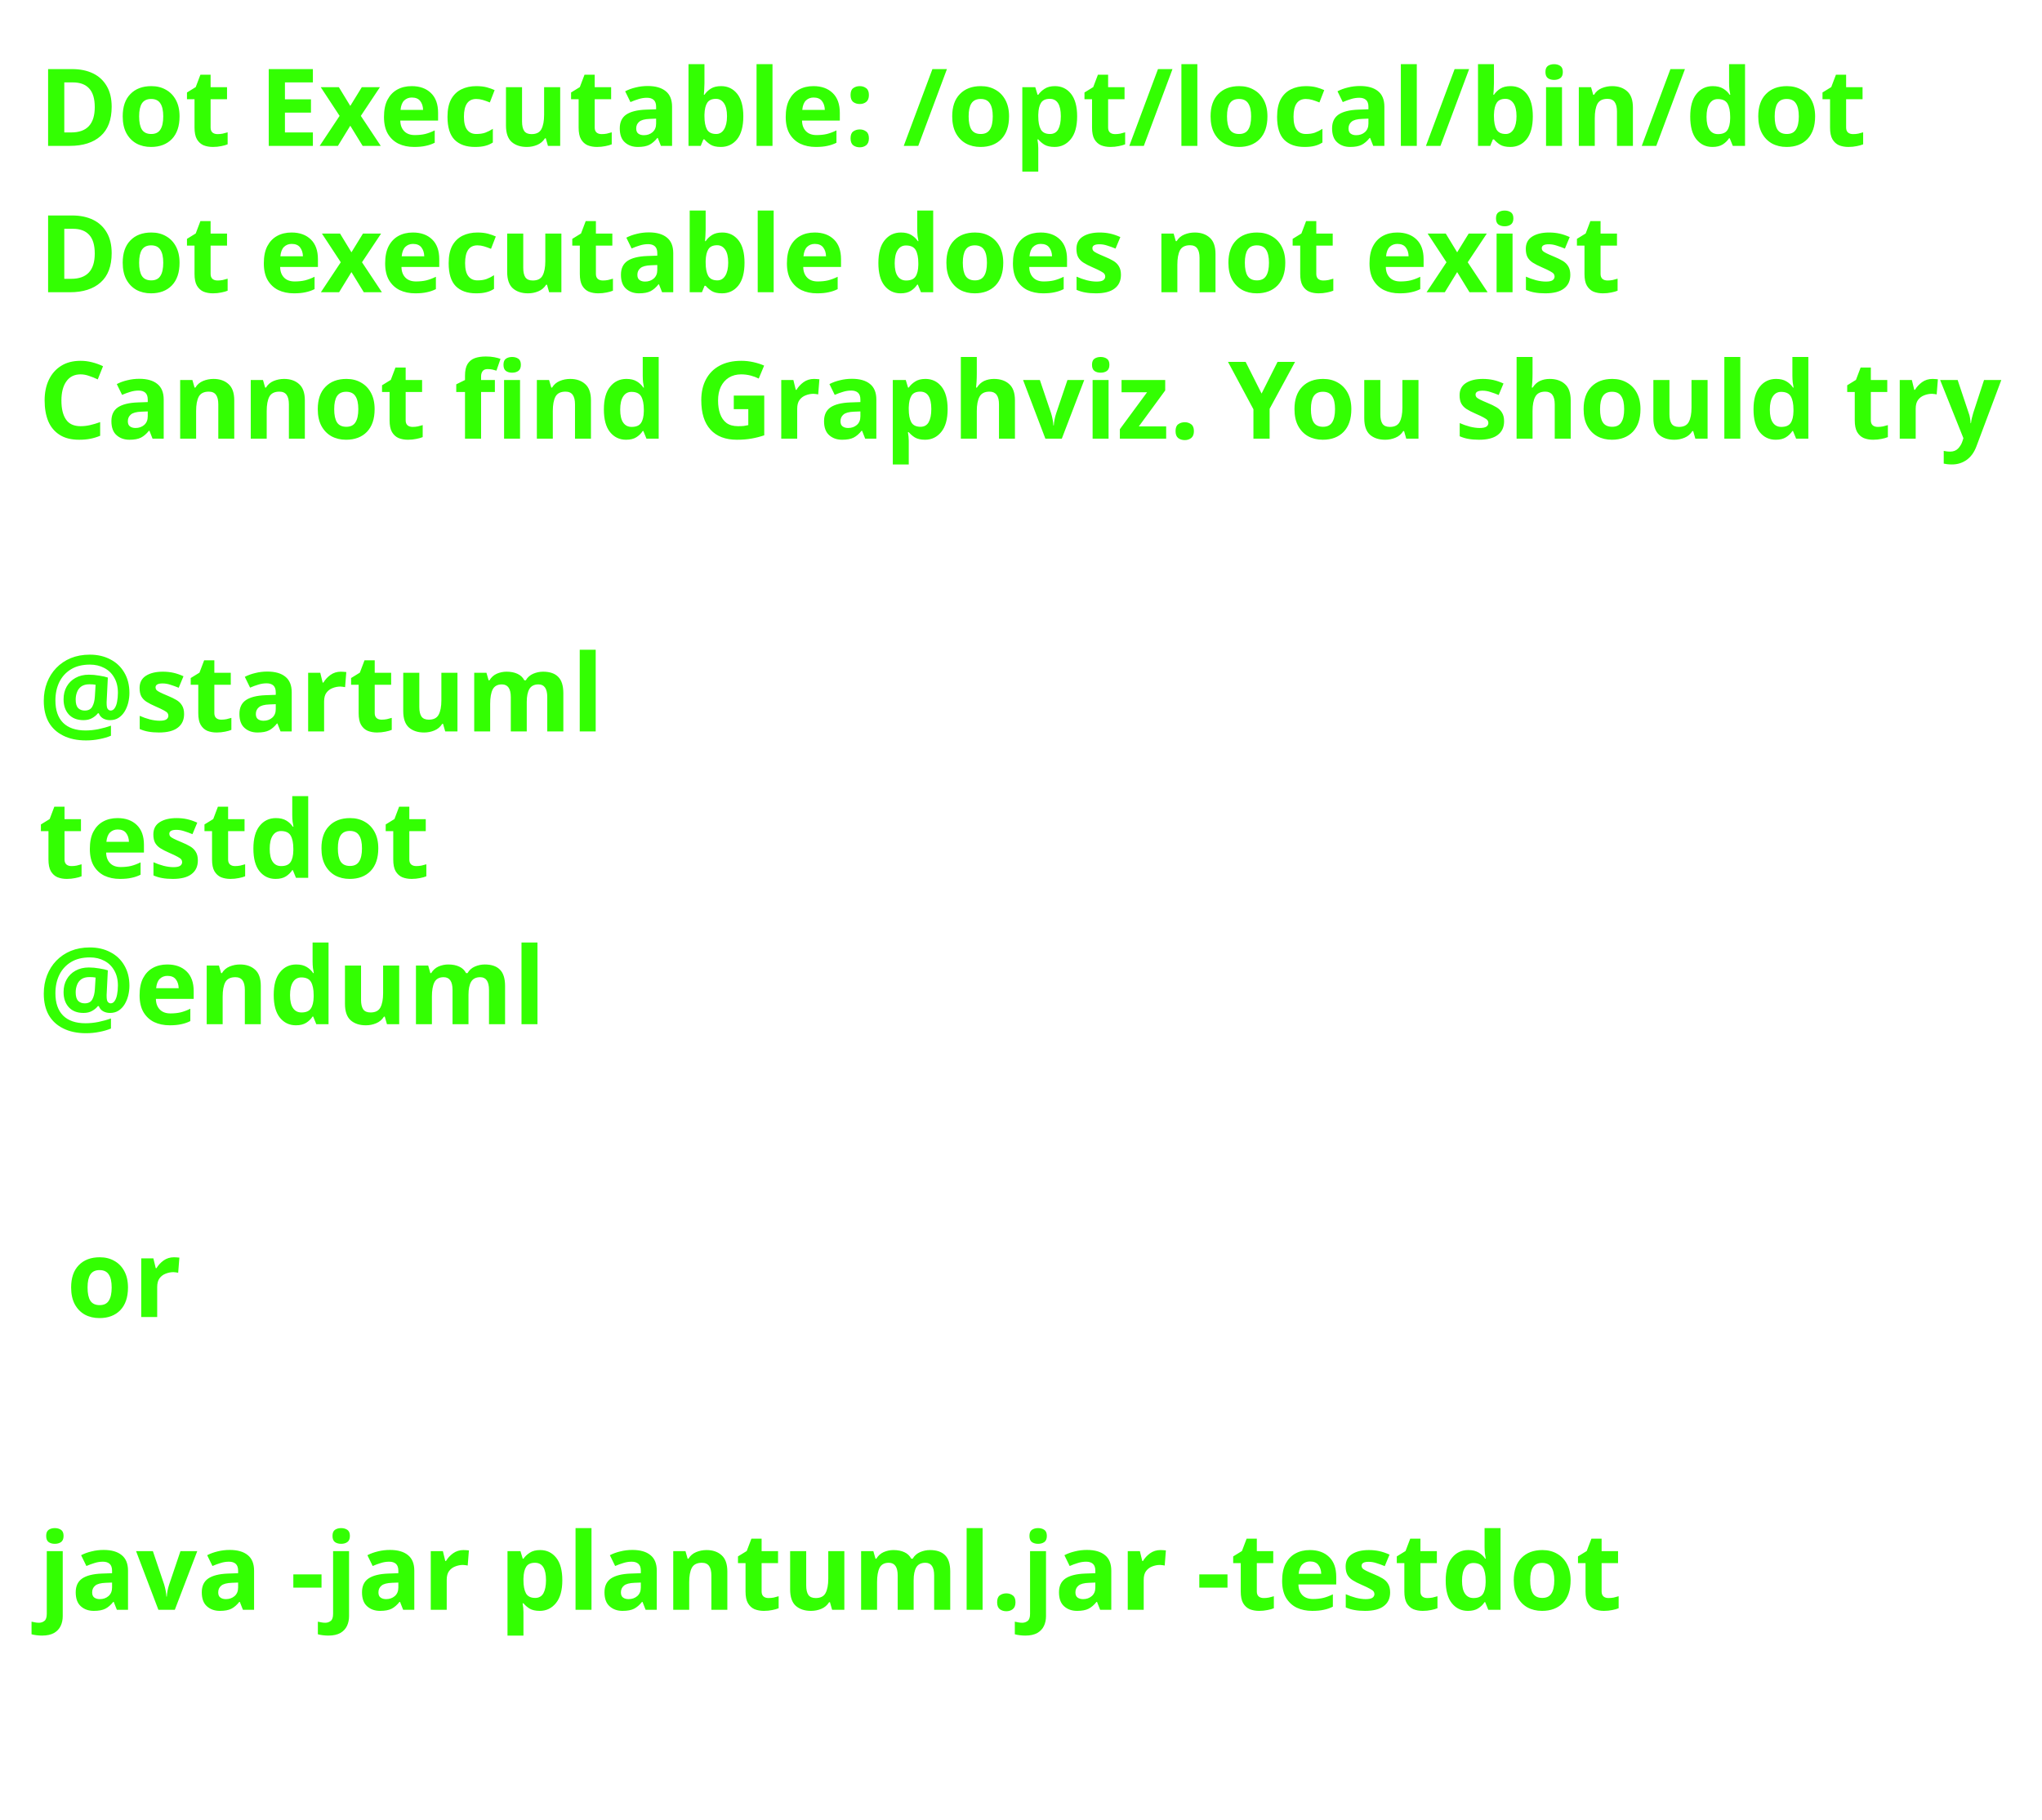
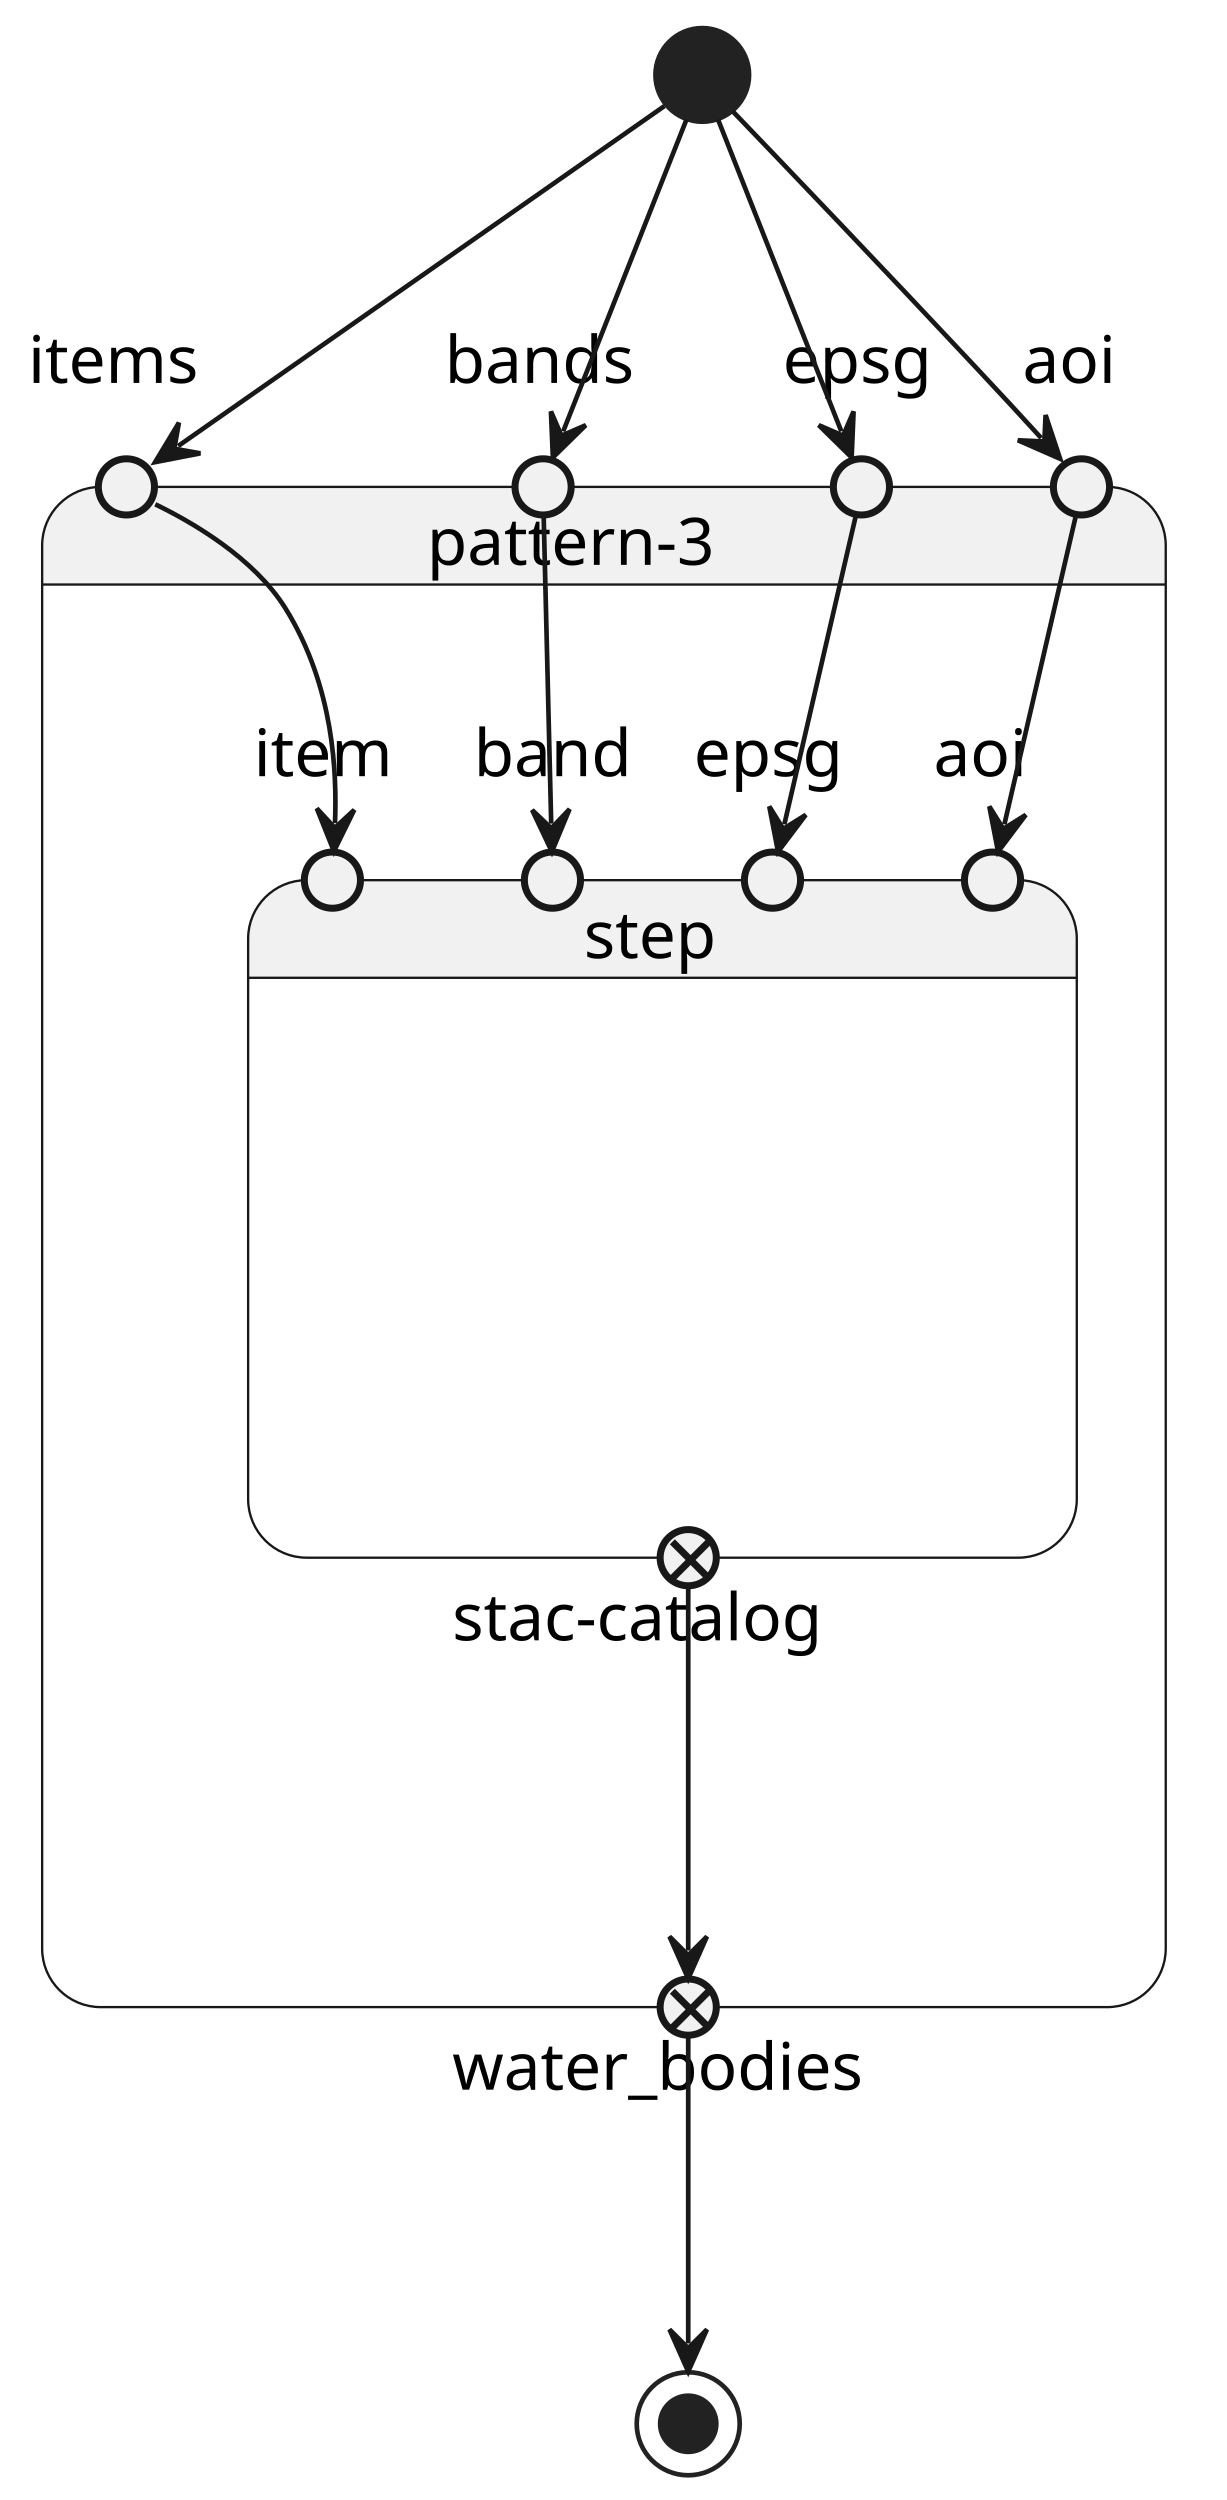
- <svg xmlns="http://www.w3.org/2000/svg" contentStyleType="text/css" data-diagram-type="STATE" height="237px" preserveAspectRatio="none" style="width:266px;height:237px;background:#FFFFFF;" version="1.1" viewBox="0 0 266 237" width="266px" zoomAndPan="magnify">
+ <svg xmlns="http://www.w3.org/2000/svg" contentStyleType="text/css" data-diagram-type="STATE" height="534px" preserveAspectRatio="none" style="width:262px;height:534px;background:#FFFFFF;" version="1.1" viewBox="0 0 262 534" width="262px" zoomAndPan="magnify">
  <defs />
  <g>
-     <text fill="#33FF02" font-family="sans-serif" font-size="14" font-weight="bold" lengthAdjust="spacing" textLength="236.501" x="5" y="19">Dot Executable: /opt/local/bin/dot</text>
-     <text fill="#33FF02" font-family="sans-serif" font-size="14" font-weight="bold" lengthAdjust="spacing" textLength="205.369" x="5" y="38.068">Dot executable does not exist</text>
-     <text fill="#33FF02" font-family="sans-serif" font-size="14" font-weight="bold" lengthAdjust="spacing" textLength="254.851" x="5" y="57.136">Cannot find Graphviz. You should try</text>
-     <text fill="#33FF02" font-family="sans-serif" font-size="14" font-weight="bold" lengthAdjust="spacing" textLength="3.64" x="5" y="76.204"> </text>
-     <text fill="#33FF02" font-family="sans-serif" font-size="14" font-weight="bold" lengthAdjust="spacing" textLength="72.327" x="5" y="95.272">@startuml</text>
-     <text fill="#33FF02" font-family="sans-serif" font-size="14" font-weight="bold" lengthAdjust="spacing" textLength="49.906" x="5" y="114.34">testdot</text>
-     <text fill="#33FF02" font-family="sans-serif" font-size="14" font-weight="bold" lengthAdjust="spacing" textLength="66.16" x="5" y="133.407">@enduml</text>
-     <text fill="#33FF02" font-family="sans-serif" font-size="14" font-weight="bold" lengthAdjust="spacing" textLength="3.64" x="5" y="152.475"> </text>
-     <text fill="#33FF02" font-family="sans-serif" font-size="14" font-weight="bold" lengthAdjust="spacing" textLength="15.127" x="8.64" y="171.543">or</text>
-     <text fill="#33FF02" font-family="sans-serif" font-size="14" font-weight="bold" lengthAdjust="spacing" textLength="3.64" x="5" y="190.611"> </text>
-     <text fill="#33FF02" font-family="sans-serif" font-size="14" font-weight="bold" lengthAdjust="spacing" textLength="202.845" x="5" y="209.679">java -jar plantuml.jar -testdot</text>
-     <text fill="#33FF02" font-family="sans-serif" font-size="14" font-weight="bold" lengthAdjust="spacing" textLength="3.64" x="5" y="228.747"> </text>
+     <g class="cluster" data-entity="pattern_3" data-source-line="11" data-uid="ent0002" id="cluster_pattern_3">
+       <path d="M21.503,104 L236.503,104 A12.5,12.5 0 0 1 249.003,116.5 L249.003,124.859 L9.003,124.859 L9.003,116.5 A12.5,12.5 0 0 1 21.503,104" fill="#F1F1F1" />
+       <rect fill="none" height="324.72" rx="12.5" ry="12.5" style="stroke:#181818;stroke-width:0.5;" width="240" x="9.003" y="104" />
+       <line style="stroke:#181818;stroke-width:0.5;" x1="9.003" x2="249.003" y1="124.859" y2="124.859" />
+       <text fill="#000000" font-family="sans-serif" font-size="14" lengthAdjust="spacing" textLength="75.612" x="91.197" y="120.655">pattern-3</text>
+     </g>
+     <g class="cluster" data-entity="step" data-source-line="36" data-uid="ent0007" id="cluster_step">
+       <path d="M65.503,188 L217.503,188 A12.5,12.5 0 0 1 230.003,200.5 L230.003,208.859 L53.003,208.859 L53.003,200.5 A12.5,12.5 0 0 1 65.503,188" fill="#F1F1F1" />
+       <rect fill="none" height="144.72" rx="12.5" ry="12.5" style="stroke:#181818;stroke-width:0.5;" width="177" x="53.003" y="188" />
+       <line style="stroke:#181818;stroke-width:0.5;" x1="53.003" x2="230.003" y1="208.859" y2="208.859" />
+       <text fill="#000000" font-family="sans-serif" font-size="14" lengthAdjust="spacing" textLength="33.605" x="124.701" y="204.655">step</text>
+     </g>
+     <text fill="#000000" font-family="sans-serif" font-size="14" lengthAdjust="spacing" textLength="25.204" x="218.401" y="81.796">aoi</text>
+     <ellipse cx="231.003" cy="104" fill="#F1F1F1" rx="6" ry="6" style="stroke:#181818;stroke-width:1.5;" />
+     <text fill="#000000" font-family="sans-serif" font-size="14" lengthAdjust="spacing" textLength="33.605" x="167.201" y="81.796">epsg</text>
+     <ellipse cx="184.003" cy="104" fill="#F1F1F1" rx="6" ry="6" style="stroke:#181818;stroke-width:1.5;" />
+     <text fill="#000000" font-family="sans-serif" font-size="14" lengthAdjust="spacing" textLength="42.007" x="95" y="81.796">bands</text>
+     <ellipse cx="116.003" cy="104" fill="#F1F1F1" rx="6" ry="6" style="stroke:#181818;stroke-width:1.5;" />
+     <text fill="#000000" font-family="sans-serif" font-size="14" lengthAdjust="spacing" textLength="42.007" x="6" y="81.796">items</text>
+     <ellipse cx="27.003" cy="104" fill="#F1F1F1" rx="6" ry="6" style="stroke:#181818;stroke-width:1.5;" />
+     <text fill="#000000" font-family="sans-serif" font-size="14" lengthAdjust="spacing" textLength="100.816" x="96.595" y="446.375">water_bodies</text>
+     <ellipse cx="147.003" cy="428.72" fill="#F1F1F1" rx="6" ry="6" style="stroke:#181818;stroke-width:1.5;" />
+     <line style="stroke:#181818;stroke-width:1.5;" x1="151.393" x2="143.614" y1="433.109" y2="425.331" />
+     <line style="stroke:#181818;stroke-width:1.5;" x1="151.393" x2="143.614" y1="425.331" y2="433.109" />
+     <text fill="#000000" font-family="sans-serif" font-size="14" lengthAdjust="spacing" textLength="33.605" x="54.201" y="165.796">item</text>
+     <ellipse cx="71.003" cy="188" fill="#F1F1F1" rx="6" ry="6" style="stroke:#181818;stroke-width:1.5;" />
+     <text fill="#000000" font-family="sans-serif" font-size="14" lengthAdjust="spacing" textLength="25.204" x="199.401" y="165.796">aoi</text>
+     <ellipse cx="212.003" cy="188" fill="#F1F1F1" rx="6" ry="6" style="stroke:#181818;stroke-width:1.5;" />
+     <text fill="#000000" font-family="sans-serif" font-size="14" lengthAdjust="spacing" textLength="33.605" x="148.201" y="165.796">epsg</text>
+     <ellipse cx="165.003" cy="188" fill="#F1F1F1" rx="6" ry="6" style="stroke:#181818;stroke-width:1.5;" />
+     <text fill="#000000" font-family="sans-serif" font-size="14" lengthAdjust="spacing" textLength="33.605" x="101.201" y="165.796">band</text>
+     <ellipse cx="118.003" cy="188" fill="#F1F1F1" rx="6" ry="6" style="stroke:#181818;stroke-width:1.5;" />
+     <text fill="#000000" font-family="sans-serif" font-size="14" lengthAdjust="spacing" textLength="100.816" x="96.595" y="350.375">stac-catalog</text>
+     <ellipse cx="147.003" cy="332.72" fill="#F1F1F1" rx="6" ry="6" style="stroke:#181818;stroke-width:1.5;" />
+     <line style="stroke:#181818;stroke-width:1.5;" x1="151.393" x2="143.614" y1="337.109" y2="329.331" />
+     <line style="stroke:#181818;stroke-width:1.5;" x1="151.393" x2="143.614" y1="329.331" y2="337.109" />
+     <ellipse cx="150.003" cy="16" fill="#222222" rx="10" ry="10" style="stroke:#222222;stroke-width:1;" />
+     <ellipse cx="147.003" cy="517.72" fill="none" rx="11" ry="11" style="stroke:#222222;stroke-width:1;" />
+     <ellipse cx="147.003" cy="517.72" fill="#222222" rx="6" ry="6" style="stroke:#222222;stroke-width:1;" />
+     <g class="link" data-entity-1="pattern_3_items" data-entity-2="step_item" data-source-line="42" data-uid="lnk2" id="link_pattern_3_items_step_item">
+       <path d="M33.163,107.72 C40.993,111.51 54.283,119.17 61.003,130 C71.383,146.73 71.966,165.264 71.556,175.834" fill="none" id="pattern_3_items-to-step_item" style="stroke:#181818;stroke-width:1;" />
+       <polygon fill="#181818" points="71.323,181.83,75.669,172.992,71.517,176.834,67.675,172.682,71.323,181.83" style="stroke:#181818;stroke-width:1;" />
+     </g>
+     <g class="link" data-entity-1="pattern_3_aoi" data-entity-2="step_aoi" data-source-line="50" data-uid="lnk3" id="link_pattern_3_aoi_step_aoi">
+       <path d="M229.753,110.38 C226.293,125.35 217.917,161.475 214.537,176.075" fill="none" id="pattern_3_aoi-to-step_aoi" style="stroke:#181818;stroke-width:1;" />
+       <polygon fill="#181818" points="213.183,181.92,219.11,174.054,214.311,177.049,211.316,172.25,213.183,181.92" style="stroke:#181818;stroke-width:1;" />
+     </g>
+     <g class="link" data-entity-1="pattern_3_epsg" data-entity-2="step_epsg" data-source-line="58" data-uid="lnk4" id="link_pattern_3_epsg_step_epsg">
+       <path d="M182.753,110.38 C179.293,125.35 170.917,161.475 167.537,176.075" fill="none" id="pattern_3_epsg-to-step_epsg" style="stroke:#181818;stroke-width:1;" />
+       <polygon fill="#181818" points="166.183,181.92,172.11,174.054,167.311,177.049,164.316,172.25,166.183,181.92" style="stroke:#181818;stroke-width:1;" />
+     </g>
+     <g class="link" data-entity-1="pattern_3_bands" data-entity-2="step_band" data-source-line="66" data-uid="lnk5" id="link_pattern_3_bands_step_band">
+       <path d="M116.133,110.38 C116.503,125.35 117.376,161.322 117.736,175.922" fill="none" id="pattern_3_bands-to-step_band" style="stroke:#181818;stroke-width:1;" />
+       <polygon fill="#181818" points="117.883,181.92,121.66,172.824,117.76,176.922,113.663,173.021,117.883,181.92" style="stroke:#181818;stroke-width:1;" />
+     </g>
+     <g class="link" data-entity-1="step_stac_catalog" data-entity-2="pattern_3_water_bodies" data-source-line="82" data-uid="lnk6" id="link_step_stac_catalog_pattern_3_water_bodies">
+       <path d="M147.003,338.77 C147.003,355.1 147.003,400.28 147.003,416.64" fill="none" id="step_stac_catalog-to-pattern_3_water_bodies" style="stroke:#181818;stroke-width:1;" />
+       <polygon fill="#181818" points="147.003,422.64,151.003,413.64,147.003,417.64,143.003,413.64,147.003,422.64" style="stroke:#181818;stroke-width:1;" />
+     </g>
+     <g class="link" data-entity-1=".start." data-entity-2="pattern_3_aoi" data-source-line="87" data-uid="lnk8" id="link_.start._pattern_3_aoi">
+       <path d="M156.473,23.74 C167.233,34.94 189.433,58.15 208.003,78 C214.453,84.89 217.782,88.495 222.402,93.565" fill="none" id="*start*-to-pattern_3_aoi" style="stroke:#181818;stroke-width:1;" />
+       <polygon fill="#181818" points="226.443,98,223.338,88.653,223.076,94.304,217.425,94.042,226.443,98" style="stroke:#181818;stroke-width:1;" />
+     </g>
+     <g class="link" data-entity-1=".start." data-entity-2="pattern_3_epsg" data-source-line="89" data-uid="lnk9" id="link_.start._pattern_3_epsg">
+       <path d="M153.383,25.56 C160.373,43.23 174.02,77.729 179.71,92.139" fill="none" id="*start*-to-pattern_3_epsg" style="stroke:#181818;stroke-width:1;" />
+       <polygon fill="#181818" points="181.913,97.72,182.328,87.88,180.077,93.069,174.887,90.818,181.913,97.72" style="stroke:#181818;stroke-width:1;" />
+     </g>
+     <g class="link" data-entity-1=".start." data-entity-2="pattern_3_bands" data-source-line="91" data-uid="lnk10" id="link_.start._pattern_3_bands">
+       <path d="M146.623,25.56 C139.633,43.23 125.987,77.729 120.297,92.139" fill="none" id="*start*-to-pattern_3_bands" style="stroke:#181818;stroke-width:1;" />
+       <polygon fill="#181818" points="118.093,97.72,125.119,90.818,119.93,93.069,117.678,87.88,118.093,97.72" style="stroke:#181818;stroke-width:1;" />
+     </g>
+     <g class="link" data-entity-1=".start." data-entity-2="pattern_3_items" data-source-line="93" data-uid="lnk11" id="link_.start._pattern_3_items">
+       <path d="M141.933,22.64 C118.953,38.71 58.421,81.032 38.051,95.272" fill="none" id="*start*-to-pattern_3_items" style="stroke:#181818;stroke-width:1;" />
+       <polygon fill="#181818" points="33.133,98.71,42.801,96.832,37.231,95.845,38.218,90.275,33.133,98.71" style="stroke:#181818;stroke-width:1;" />
+     </g>
+     <g class="link" data-entity-1="pattern_3_water_bodies" data-entity-2=".end." data-source-line="97" data-uid="lnk13" id="link_pattern_3_water_bodies_.end.">
+       <path d="M147.003,434.9 C147.003,448.95 147.003,481.95 147.003,500.57" fill="none" id="pattern_3_water_bodies-to-*end*" style="stroke:#181818;stroke-width:1;" />
+       <polygon fill="#181818" points="147.003,506.57,151.003,497.57,147.003,501.57,143.003,497.57,147.003,506.57" style="stroke:#181818;stroke-width:1;" />
+     </g>
  </g>
</svg>
